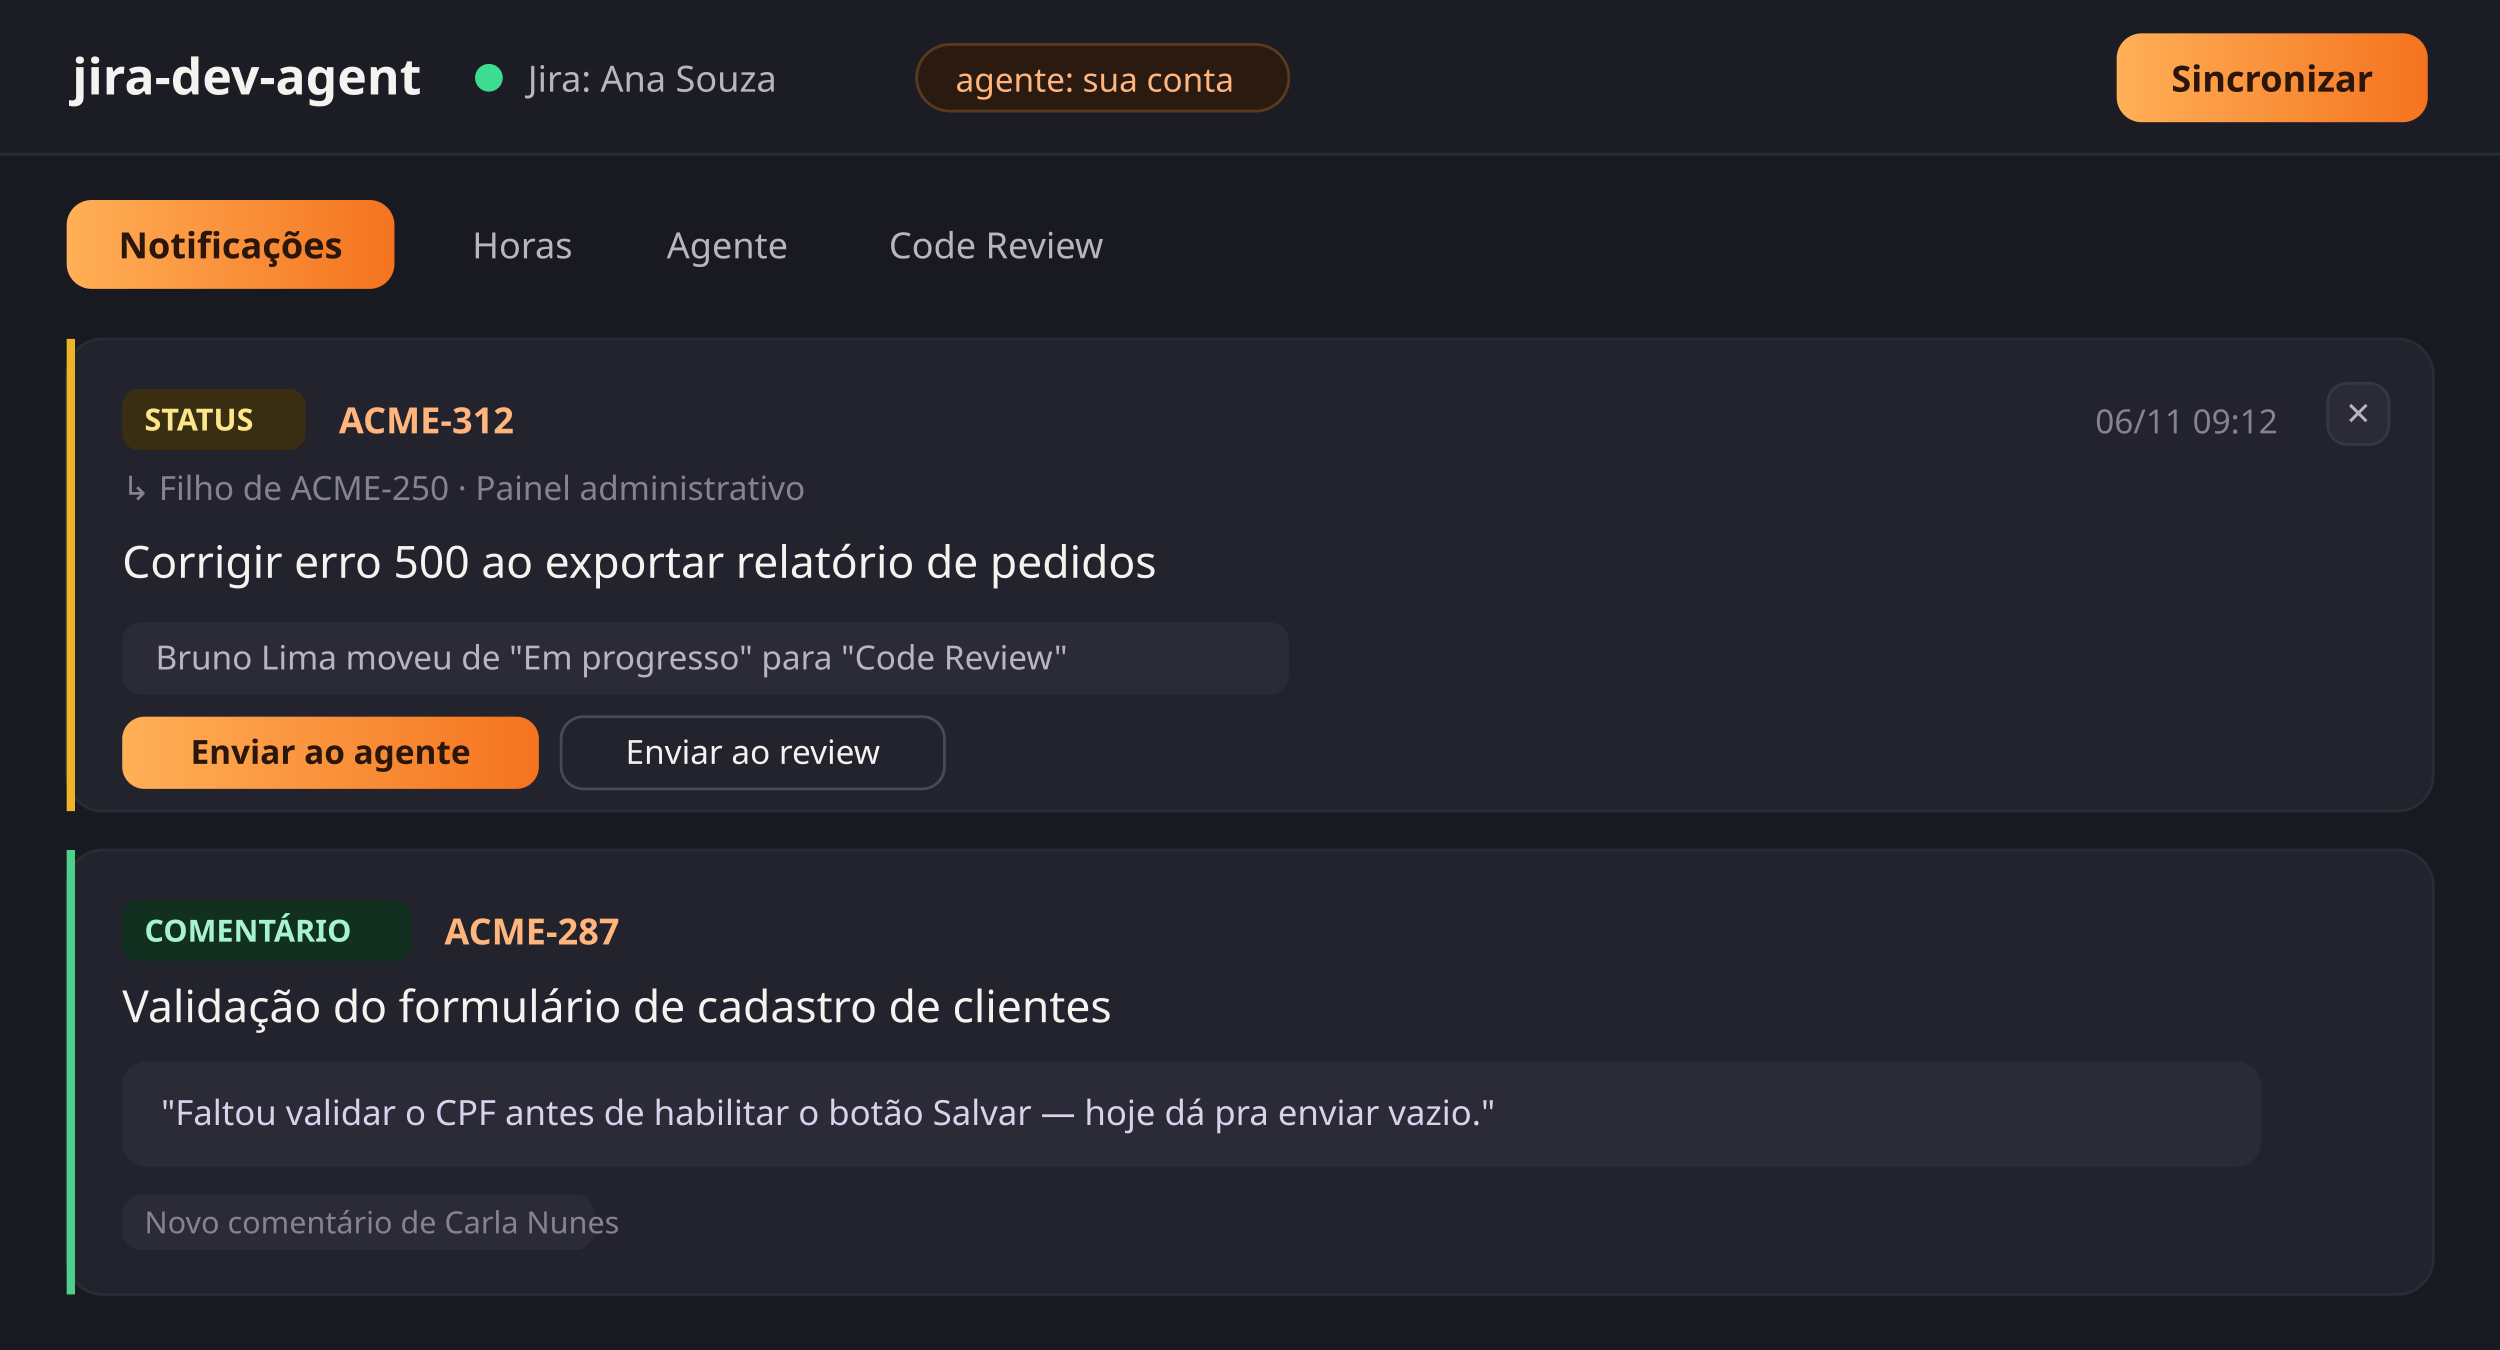
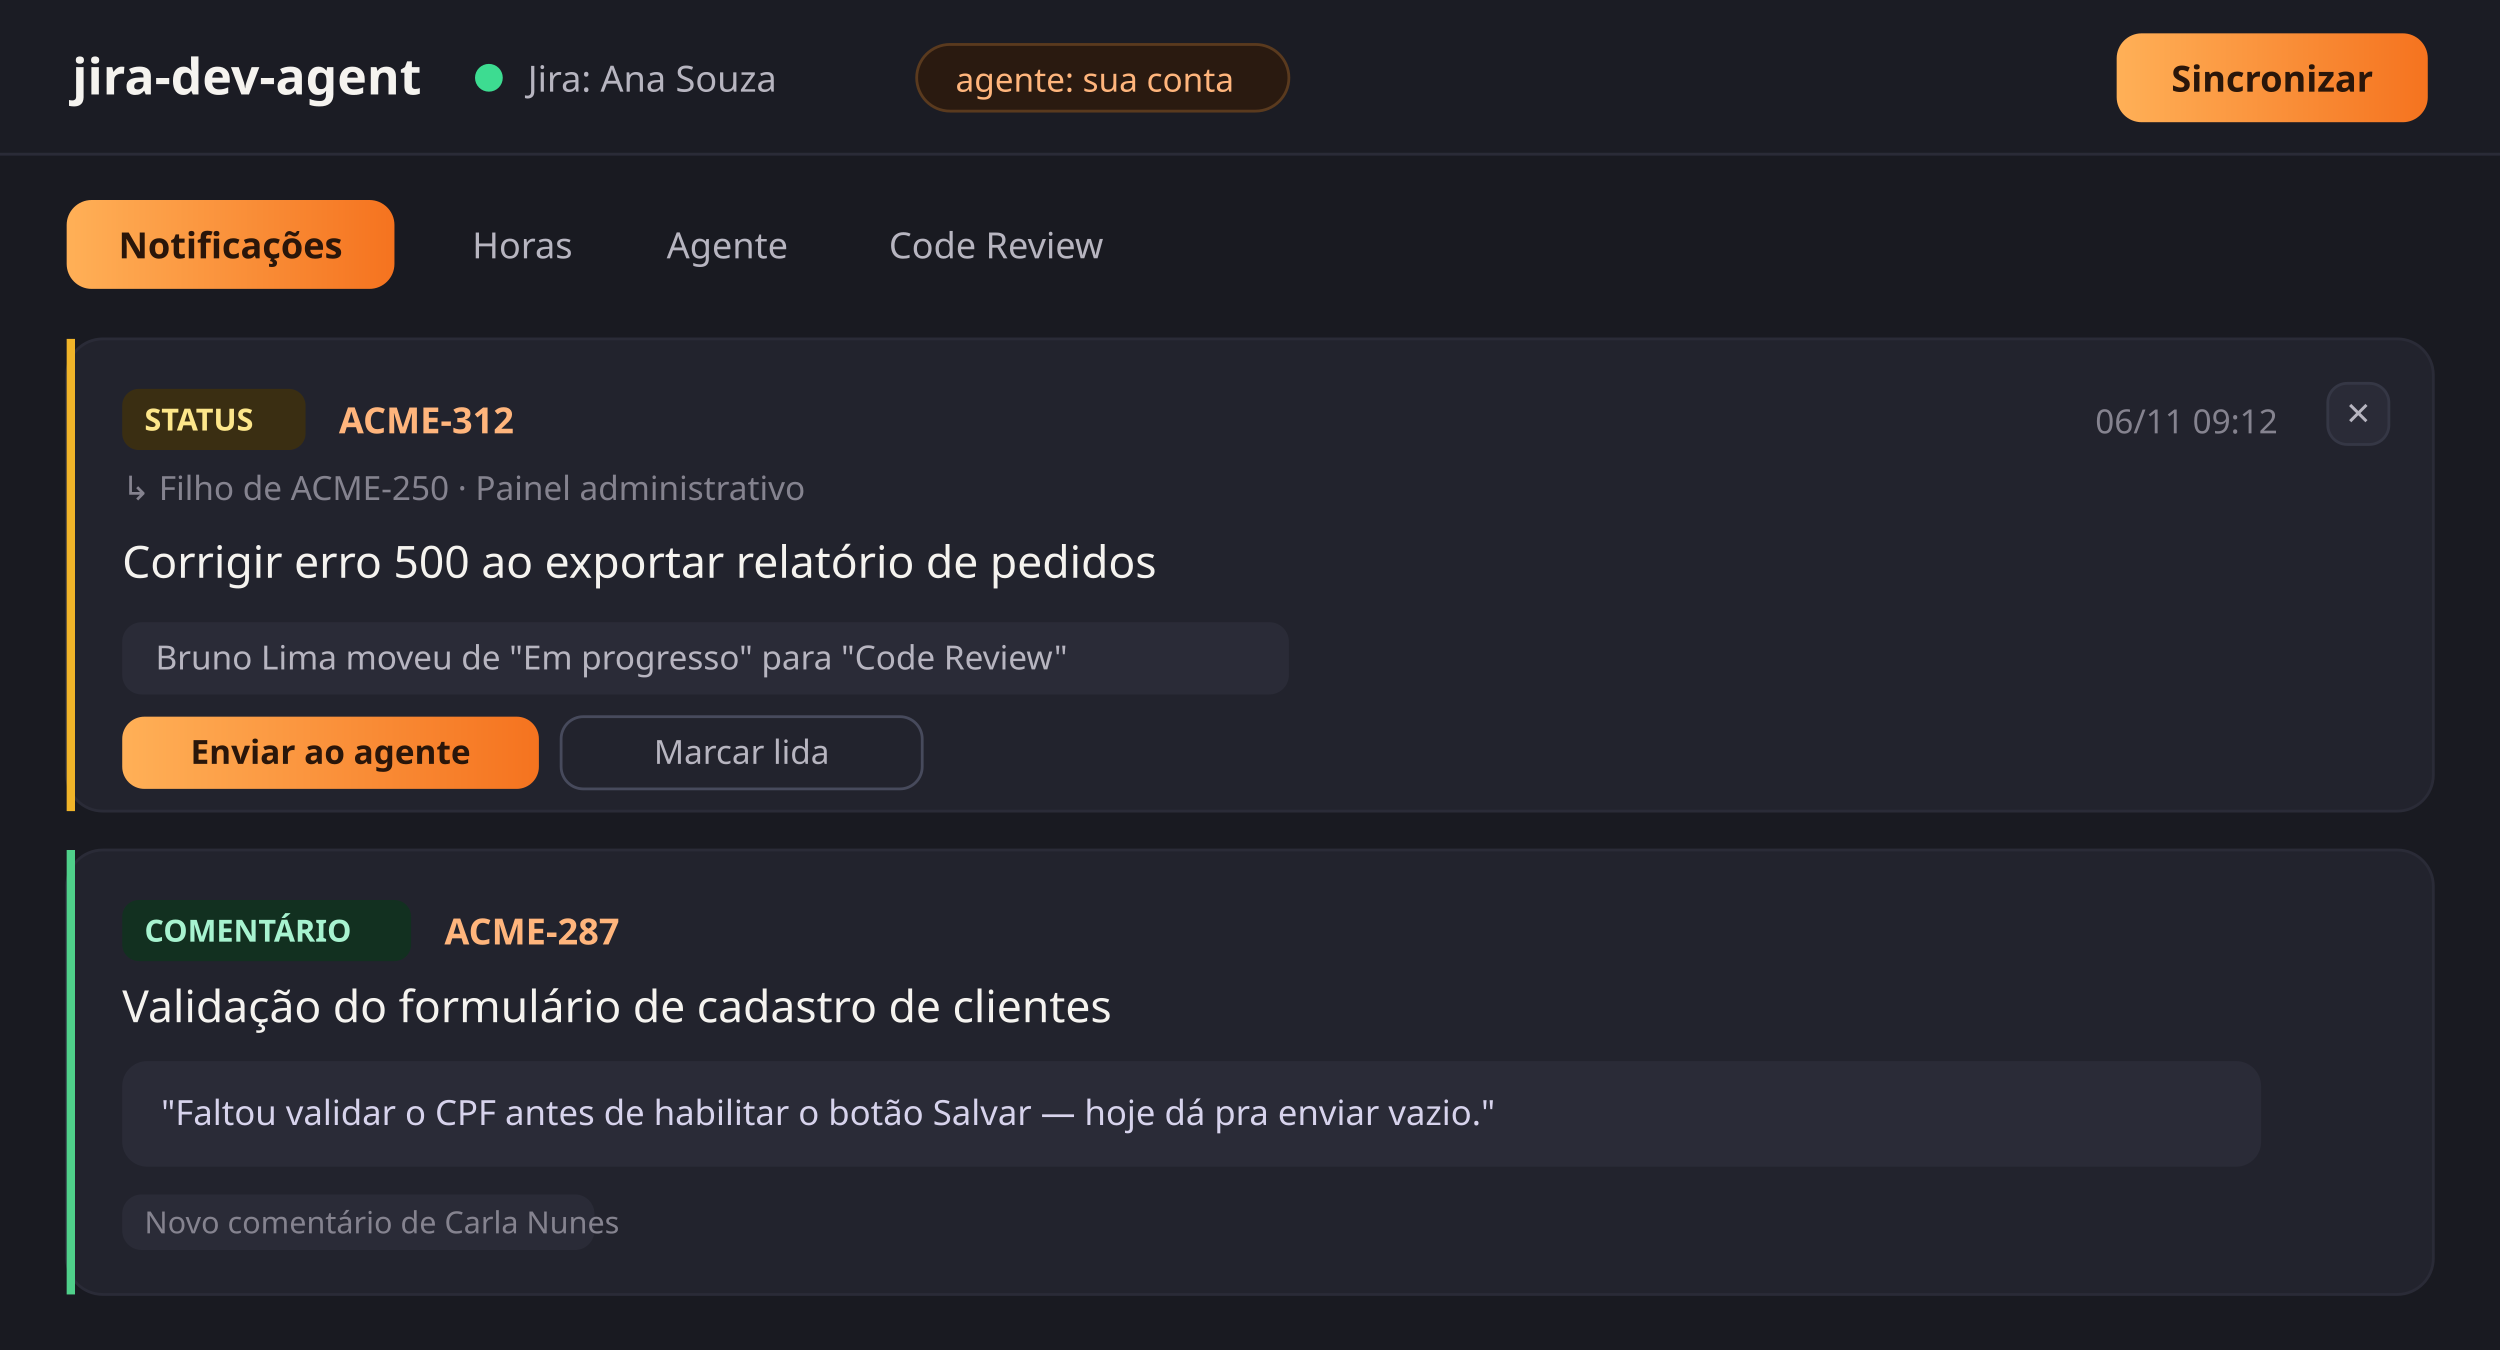
<svg xmlns="http://www.w3.org/2000/svg" width="900" height="486" viewBox="0 0 900 486" role="img" aria-label="Notificações" font-family="system-ui,'Segoe UI',sans-serif">
  <defs>
    <linearGradient id="or" x1="0" y1="0" x2="1" y2="0">
      <stop offset="0" stop-color="#ffb057" />
      <stop offset="1" stop-color="#f5731f" />
    </linearGradient>
  </defs>
  <rect width="900" height="486" fill="#191a21" />
  <rect x="0" y="0" width="900" height="56" fill="#1b1c24" />
  <rect x="0" y="55" width="900" height="1" fill="#2a2b37" />
  <text x="26" y="34" font-size="18" font-weight="800" fill="#f5f3ef">jira-dev-agent</text>
  <circle cx="176" cy="28" r="5" fill="#3ddc91" />
  <text x="190" y="33" font-size="13" fill="#b7b5c0">Jira: Ana Souza</text>
  <rect x="330" y="16" width="134" height="24" rx="12" fill="#2a1a10" stroke="#5a3a1e" />
  <text x="344" y="33" font-size="12" fill="#ffb57c">agente: sua conta</text>
  <rect x="762" y="12" width="112" height="32" rx="9" fill="url(#or)" />
  <text x="818" y="33" font-size="13" font-weight="600" fill="#2a160a" text-anchor="middle">Sincronizar</text>
  <rect x="24" y="72" width="118" height="32" rx="9" fill="url(#or)" />
  <text x="83" y="93" font-size="13" font-weight="600" fill="#2a160a" text-anchor="middle">Notificações</text>
  <text x="170" y="93" font-size="13" fill="#b7b5c0">Horas</text>
  <text x="240" y="93" font-size="13" fill="#b7b5c0">Agente</text>
  <text x="320" y="93" font-size="13" fill="#b7b5c0">Code Review</text>
  <rect x="24" y="122" width="852" height="170" rx="13" fill="#22232d" stroke="#2a2b37" />
  <rect x="24" y="122" width="3" height="170" fill="#f0b429" />
  <rect x="44" y="140" width="66" height="22" rx="6" fill="#3a2e12" />
  <text x="52" y="155" font-size="11" font-weight="600" fill="#fde68a">STATUS</text>
  <text x="122" y="156" font-size="13" font-weight="600" fill="#ffb57c">ACME-312</text>
  <text x="820" y="156" font-size="12" fill="#85838f" text-anchor="end">06/11 09:12</text>
  <rect x="838" y="138" width="22" height="22" rx="7" fill="#2a2b37" stroke="#353745" />
  <text x="849" y="154" font-size="15" fill="#b7b5c0" text-anchor="middle">×</text>
  <text x="44" y="180" font-size="12" fill="#85838f">↳ Filho de ACME-250 · Painel administrativo</text>
  <text x="44" y="208" font-size="16" font-weight="500" fill="#f5f3ef">Corrigir erro 500 ao exportar relatório de pedidos</text>
  <rect x="44" y="224" width="420" height="26" rx="7" fill="#2a2b37" />
  <text x="56" y="241" font-size="12" fill="#b7b5c0">Bruno Lima moveu de "Em progresso" para "Code Review"</text>
  <rect x="44" y="258" width="150" height="26" rx="8" fill="url(#or)" />
  <text x="119" y="275" font-size="12" font-weight="600" fill="#2a160a" text-anchor="middle">Enviar ao agente</text>
-   <rect x="202" y="258" width="138" height="26" rx="8" fill="#22232d" stroke="#474a5c" />
-   <text x="271" y="275" font-size="12" fill="#f5f3ef" text-anchor="middle">Enviar ao review</text>
+   <rect x="202" y="258" width="130" height="26" rx="8" fill="#22232d" stroke="#474a5c" />
+   <text x="267" y="275" font-size="12" fill="#b7b5c0" text-anchor="middle">Marcar lida</text>
  <rect x="24" y="306" width="852" height="160" rx="13" fill="#22232d" stroke="#2a2b37" />
  <rect x="24" y="306" width="3" height="160" fill="#4fd08a" />
  <rect x="44" y="324" width="104" height="22" rx="6" fill="#123020" />
  <text x="52" y="339" font-size="11" font-weight="600" fill="#a7f3d0">COMENTÁRIO</text>
  <text x="160" y="340" font-size="13" font-weight="600" fill="#ffb57c">ACME-287</text>
  <text x="44" y="368" font-size="16" font-weight="500" fill="#f5f3ef">Validação do formulário de cadastro de clientes</text>
  <rect x="44" y="382" width="770" height="38" rx="9" fill="#2a2b37" />
  <text x="58" y="405" font-size="12.5" fill="#d7d3ec">"Faltou validar o CPF antes de habilitar o botão Salvar — hoje dá pra enviar vazio."</text>
  <rect x="44" y="430" width="170" height="20" rx="7" fill="#2a2b37" />
  <text x="52" y="444" font-size="11" fill="#85838f">Novo comentário de Carla Nunes</text>
</svg>
